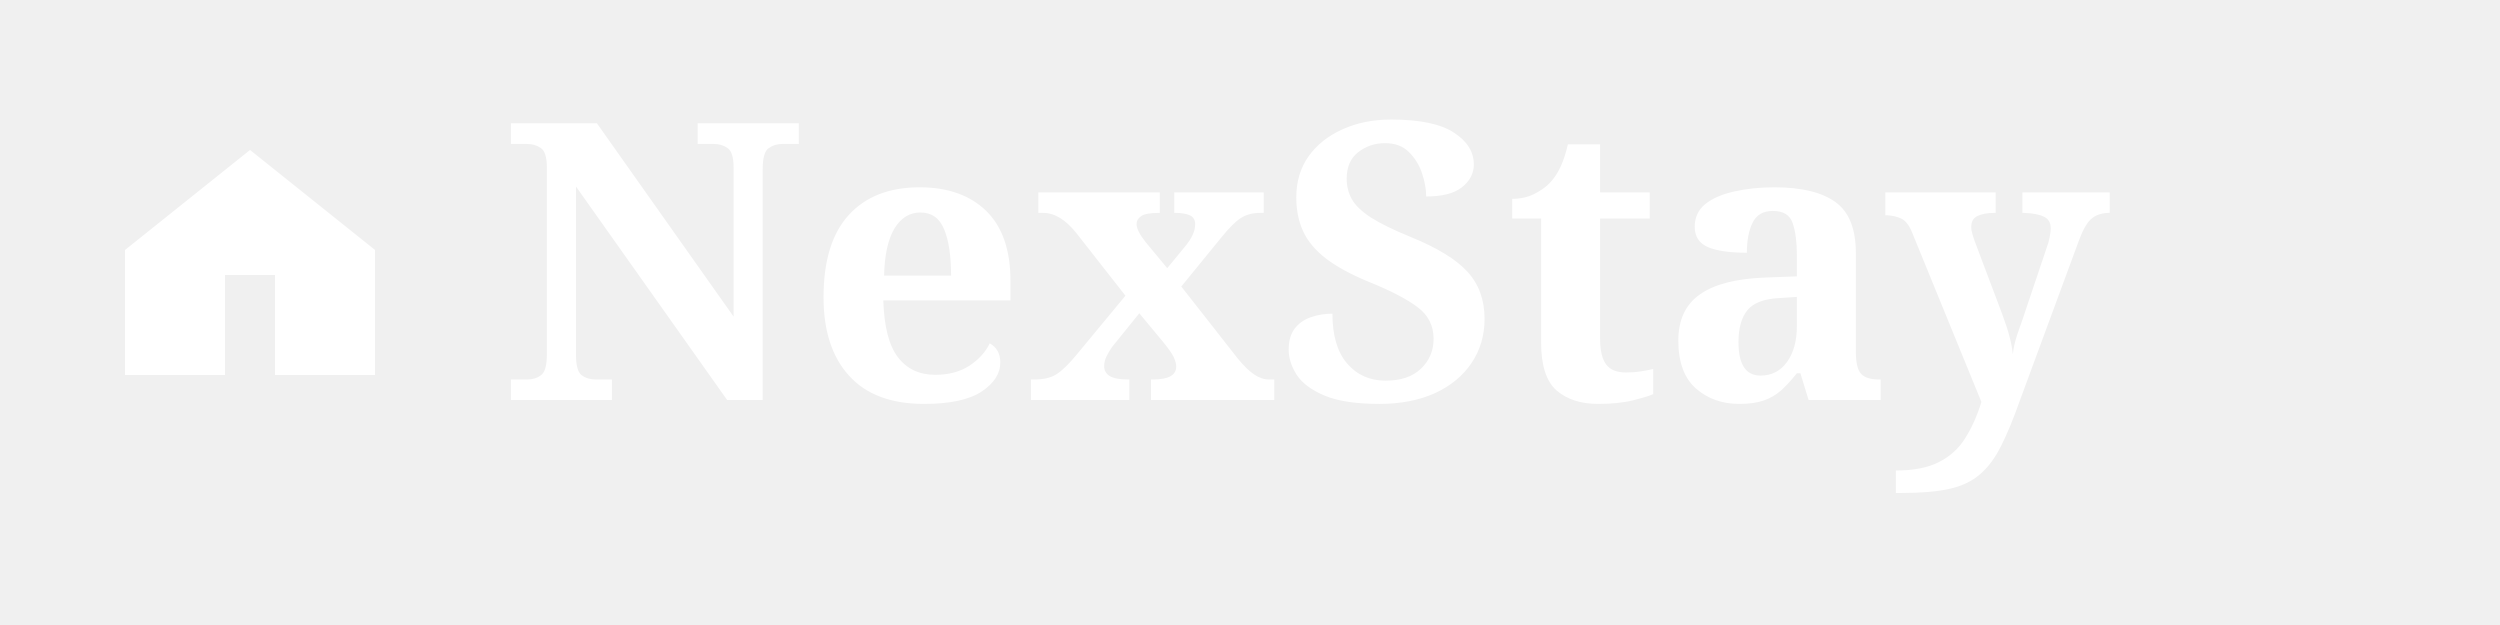
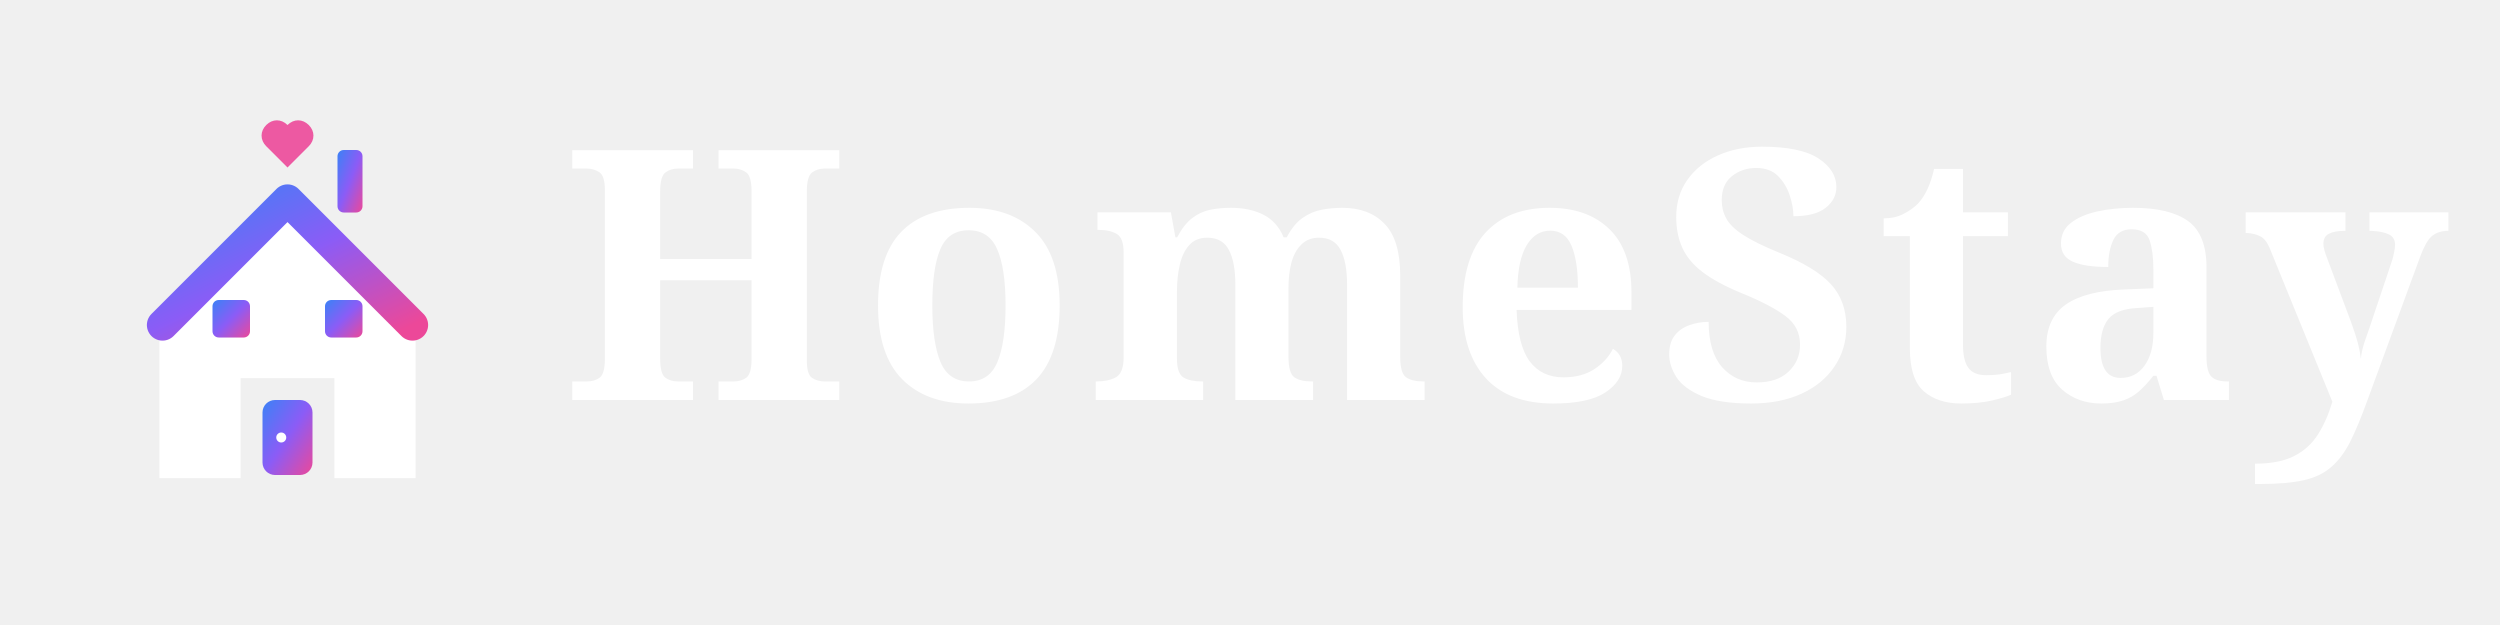
<svg xmlns="http://www.w3.org/2000/svg" width="200" height="50" viewBox="0 0 200 50" fill="none">
+   <defs>
+     <linearGradient id="homeGradient" x1="0%" y1="0%" x2="100%" y2="100%">
+       <stop offset="0%" style="stop-color:#3B82F6;stop-opacity:1" />
+       <stop offset="50%" style="stop-color:#8B5CF6;stop-opacity:1" />
+       <stop offset="100%" style="stop-color:#EC4899;stop-opacity:1" />
+     </linearGradient>
+     <linearGradient id="textGradient" x1="0%" y1="0%" x2="100%" y2="0%">
+       <stop offset="0%" style="stop-color:#1E40AF;stop-opacity:1" />
+       <stop offset="50%" style="stop-color:#7C3AED;stop-opacity:1" />
+       <stop offset="100%" style="stop-color:#DB2777;stop-opacity:1" />
+     </linearGradient>
+   </defs>
  <style>
-     .nexstay-text {
+     .homestay-text {
      font-family: 'Playfair Display', serif;
-       font-size: 31px;
+       font-size: 28px;
      font-weight: 700;
      fill: white;
+       letter-spacing: 1px;
    }
-     .nexstay-icon {
+     .homestay-icon {
      fill: white;
    }
  </style>
-   <path class="nexstay-icon" d="M10 30V20L20 12L30 20V30H22V22H18V30H10Z" />
-   <rect x="0" y="0" width="200" height="50" fill="none" />
-   <text x="40" y="32" class="nexstay-text">NexStay</text>
+   <g transform="translate(5, 8)">
+     <path d="M8 30V18L18 8L28 18V30H22V22H14V30H8Z" fill="white" stroke="white" stroke-width="0.5" />
+     <path d="M8 18L18 8L28 18" fill="none" stroke="url(#homeGradient)" stroke-width="2.5" stroke-linecap="round" stroke-linejoin="round" />
+     <rect x="16" y="24" width="4" height="6" fill="url(#homeGradient)" rx="1" />
+     <circle cx="17.5" cy="27" r="0.4" fill="white" />
+     <rect x="12" y="16" width="3" height="3" fill="url(#homeGradient)" rx="0.5" />
+     <rect x="21" y="16" width="3" height="3" fill="url(#homeGradient)" rx="0.5" />
+     <rect x="22" y="4" width="2" height="5" fill="url(#homeGradient)" rx="0.5" />
+     <path d="M18 2C17.5 1.5 16.8 1.5 16.3 2C15.8 2.5 15.8 3.2 16.3 3.7L18 5.4L19.7 3.7C20.2 3.2 20.2 2.5 19.7 2C19.2 1.5 18.5 1.5 18 2Z" fill="#EC4899" opacity="0.9" />
+   </g>
+   <text x="45" y="32" class="homestay-text">HomeStay</text>
</svg>
